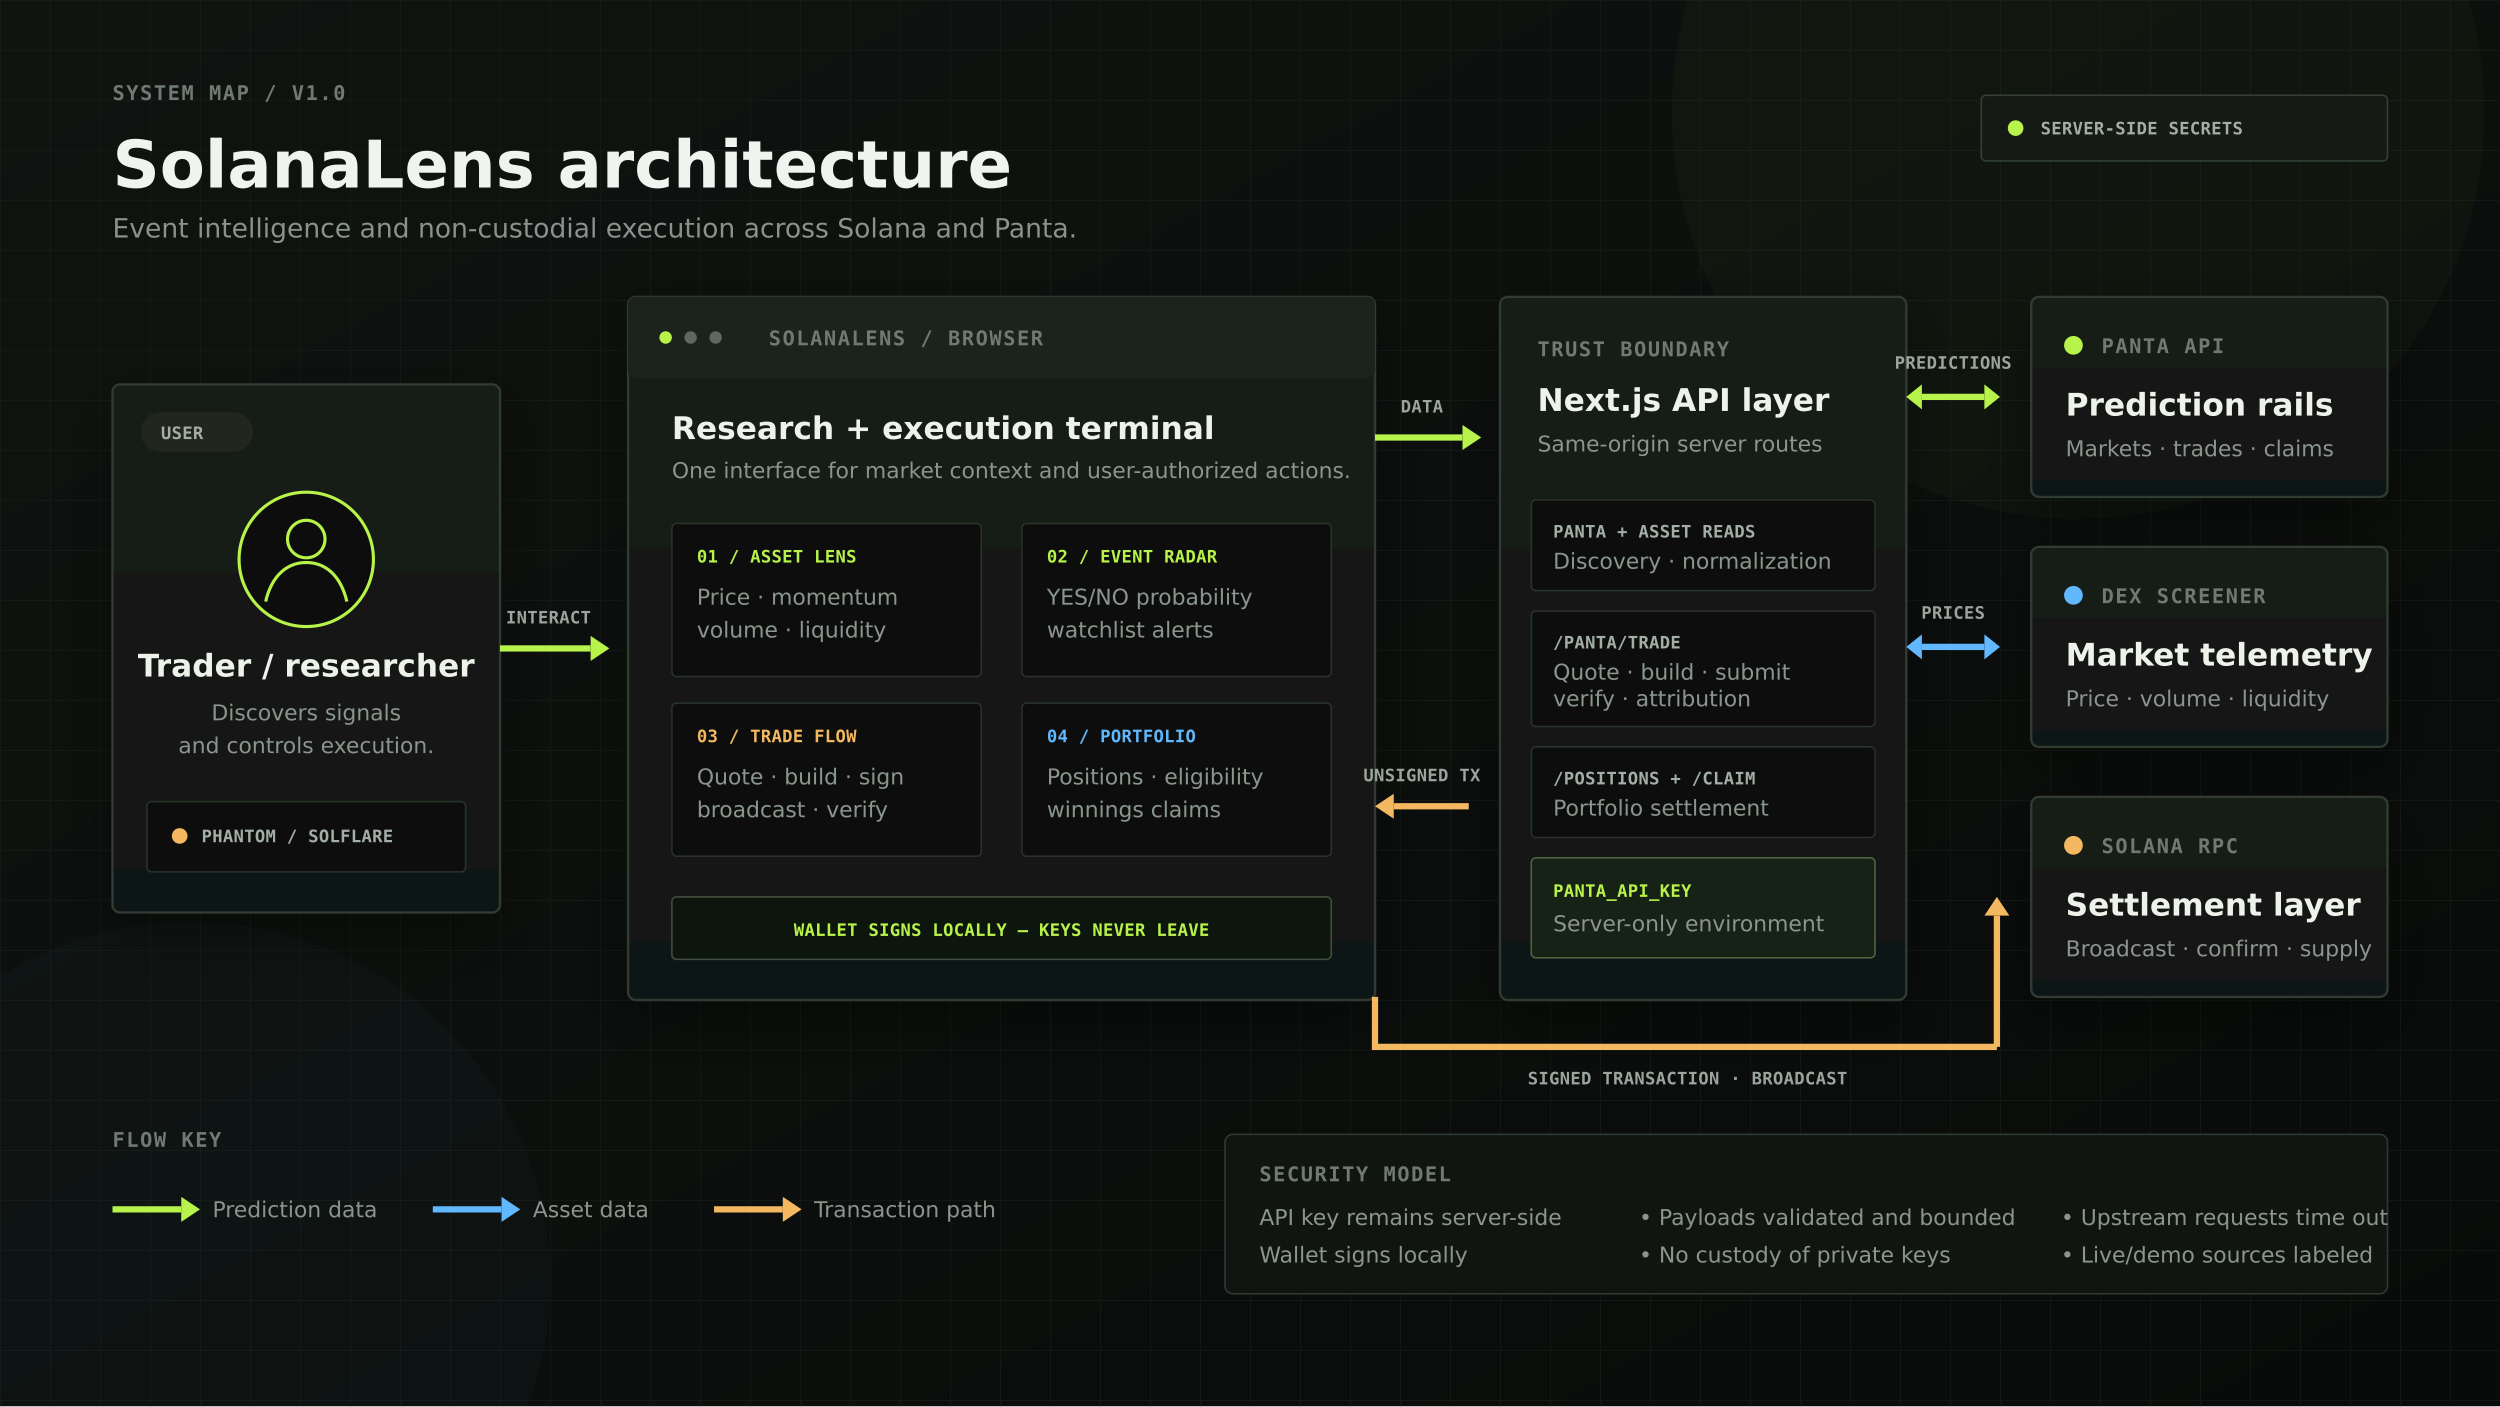
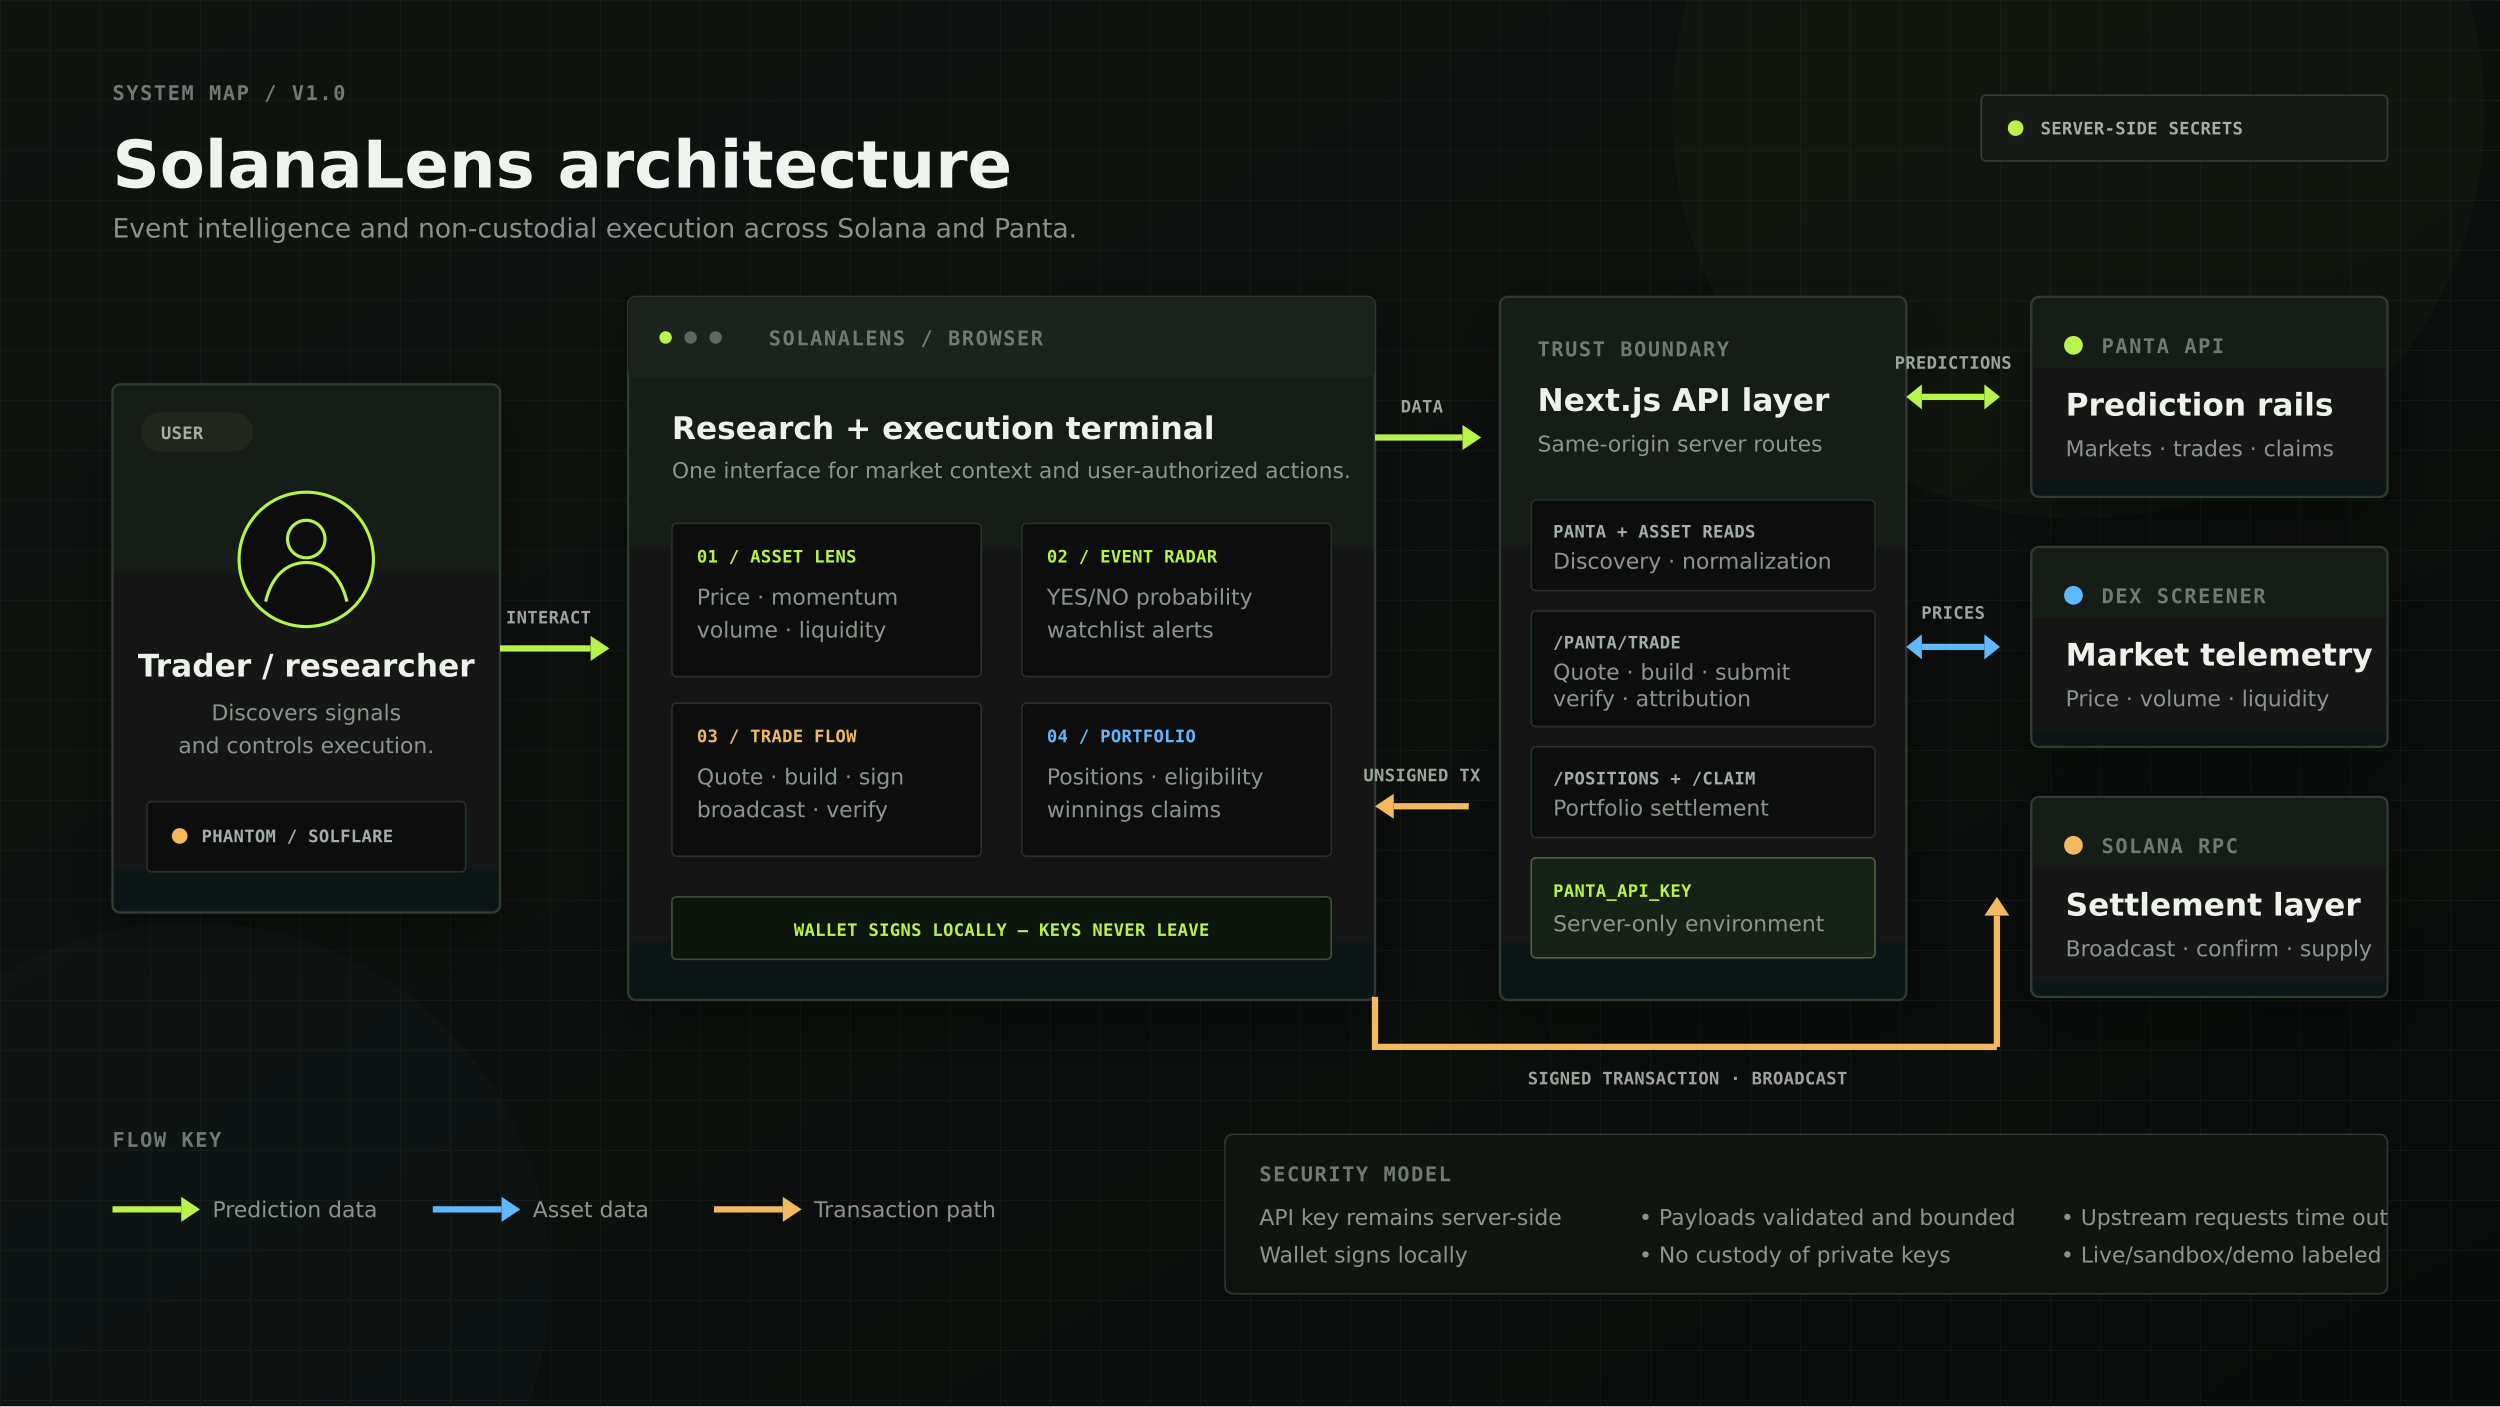
<svg xmlns="http://www.w3.org/2000/svg" width="1600" height="900" viewBox="0 0 1600 900" role="img" aria-labelledby="title description">
  <defs>
    <linearGradient id="bg" x1="0" y1="0" x2="1" y2="1">
      <stop offset="0" stop-color="#101310" />
      <stop offset="1" stop-color="#080b09" />
    </linearGradient>
    <pattern id="grid" width="32" height="32" patternUnits="userSpaceOnUse">
      <path d="M 32 0 L 0 0 0 32" fill="none" stroke="#1d241e" stroke-width="1" />
    </pattern>
    <linearGradient id="panel" x1="0" y1="0" x2="0" y2="1">
      <stop offset="0" stop-color="#171c18" />
      <stop offset="1" stop-color="#111512" />
    </linearGradient>
    <filter id="shadow" x="-30%" y="-30%" width="160%" height="160%">
      <feDropShadow dx="0" dy="16" stdDeviation="20" flood-color="#000000" flood-opacity=".34" />
    </filter>
    <marker id="arrow-green" viewBox="0 0 10 10" refX="9" refY="5" markerWidth="7" markerHeight="7" orient="auto-start-reverse">
      <path d="M 0 0 L 10 5 L 0 10 z" fill="#b7f34a" />
    </marker>
    <marker id="arrow-blue" viewBox="0 0 10 10" refX="9" refY="5" markerWidth="7" markerHeight="7" orient="auto-start-reverse">
      <path d="M 0 0 L 10 5 L 0 10 z" fill="#61b8ff" />
    </marker>
    <marker id="arrow-gold" viewBox="0 0 10 10" refX="9" refY="5" markerWidth="7" markerHeight="7" orient="auto-start-reverse">
      <path d="M 0 0 L 10 5 L 0 10 z" fill="#f4b860" />
    </marker>
    <style>
      .label { fill:#707a72; font-family:'DejaVu Sans Mono',monospace; font-size:13px; font-weight:700; letter-spacing:1px; }
      .title { fill:#f1f4ee; font-family:'DejaVu Sans',sans-serif; font-size:42px; font-weight:700; }
      .subtitle { fill:#89938b; font-family:'DejaVu Sans',sans-serif; font-size:17px; font-weight:400; }
      .node-title { fill:#edf2ea; font-family:'DejaVu Sans',sans-serif; font-size:20px; font-weight:700; }
      .node-copy { fill:#8b958d; font-family:'DejaVu Sans',sans-serif; font-size:14px; font-weight:400; }
      .chip { fill:#a4aea6; font-family:'DejaVu Sans Mono',monospace; font-size:11px; font-weight:700; letter-spacing:.2px; }
      .accent-green { fill:#b7f34a; }
      .accent-blue { fill:#61b8ff; }
      .accent-gold { fill:#f4b860; }
      .flow-label { fill:#9ba59d; font-family:'DejaVu Sans Mono',monospace; font-size:11px; font-weight:700; letter-spacing:.2px; }
      .panel { fill:url(#panel); stroke:#303a32; stroke-width:1.5; }
      .inner { fill:#0d110e; stroke:#29312b; stroke-width:1; }
      .green { stroke:#b7f34a; }
      .blue { stroke:#61b8ff; }
      .gold { stroke:#f4b860; }
      .flow { fill:none; stroke-width:2.5; stroke-linecap:round; stroke-linejoin:round; }
      .dash { stroke-dasharray:7 8; }
    </style>
  </defs>
  <rect width="1600" height="900" fill="url(#bg)" />
  <rect width="1600" height="900" fill="url(#grid)" opacity=".62" />
  <circle cx="1330" cy="72" r="260" fill="#b7f34a" opacity=".025" />
  <circle cx="122" cy="820" r="230" fill="#61b8ff" opacity=".025" />
  <g transform="translate(72 64)">
    <text class="label">SYSTEM MAP / V1.0</text>
    <text class="title" y="56">SolanaLens architecture</text>
    <text class="subtitle" y="88">Event intelligence and non-custodial execution across Solana and Panta.</text>
  </g>
  <g transform="translate(1268 61)">
    <rect width="260" height="42" rx="3" fill="#151a16" stroke="#344038" />
    <circle cx="22" cy="21" r="5" fill="#b7f34a" />
    <text class="chip" x="38" y="25">SERVER-SIDE SECRETS</text>
  </g>
  <g transform="translate(72 246)" filter="url(#shadow)">
    <rect class="panel" width="248" height="338" rx="5" />
    <rect x="18" y="18" width="72" height="25" rx="12.5" fill="#20271f" />
    <text class="chip" x="31" y="35">USER</text>
    <circle cx="124" cy="112" r="43" fill="#0d110e" stroke="#b7f34a" stroke-width="2" />
    <circle cx="124" cy="99" r="12" fill="none" stroke="#b7f34a" stroke-width="2" />
    <path d="M98 139c4-17 14-25 26-25s22 8 26 25" fill="none" stroke="#b7f34a" stroke-width="2" />
    <text class="node-title" x="124" y="187" text-anchor="middle">Trader / researcher</text>
    <text class="node-copy" x="124" y="215" text-anchor="middle">Discovers signals</text>
    <text class="node-copy" x="124" y="236" text-anchor="middle">and controls execution.</text>
    <rect class="inner" x="22" y="267" width="204" height="45" rx="3" />
    <circle cx="43" cy="289" r="5" fill="#f4b860" />
    <text class="chip" x="57" y="293">PHANTOM / SOLFLARE</text>
  </g>
  <g transform="translate(402 190)" filter="url(#shadow)">
    <rect class="panel" width="478" height="450" rx="5" />
    <rect x="0" y="0" width="478" height="52" rx="5" fill="#1a201b" />
    <circle cx="24" cy="26" r="4" fill="#b7f34a" />
    <circle cx="40" cy="26" r="4" fill="#5d675f" />
    <circle cx="56" cy="26" r="4" fill="#5d675f" />
    <text class="label" x="90" y="31">SOLANALENS / BROWSER</text>
    <text class="node-title" x="28" y="91">Research + execution terminal</text>
    <text class="node-copy" x="28" y="116">One interface for market context and user-authorized actions.</text>
    <g transform="translate(28 145)">
      <rect class="inner" width="198" height="98" rx="3" />
      <text class="chip" x="16" y="25" style="fill:#b7f34a">01 / ASSET LENS</text>
      <text class="node-copy" x="16" y="52">Price · momentum</text>
      <text class="node-copy" x="16" y="73">volume · liquidity</text>
    </g>
    <g transform="translate(252 145)">
      <rect class="inner" width="198" height="98" rx="3" />
      <text class="chip" x="16" y="25" style="fill:#b7f34a">02 / EVENT RADAR</text>
      <text class="node-copy" x="16" y="52">YES/NO probability</text>
      <text class="node-copy" x="16" y="73">watchlist alerts</text>
    </g>
    <g transform="translate(28 260)">
      <rect class="inner" width="198" height="98" rx="3" />
      <text class="chip" x="16" y="25" style="fill:#f4b860">03 / TRADE FLOW</text>
      <text class="node-copy" x="16" y="52">Quote · build · sign</text>
      <text class="node-copy" x="16" y="73">broadcast · verify</text>
    </g>
    <g transform="translate(252 260)">
      <rect class="inner" width="198" height="98" rx="3" />
      <text class="chip" x="16" y="25" style="fill:#61b8ff">04 / PORTFOLIO</text>
      <text class="node-copy" x="16" y="52">Positions · eligibility</text>
      <text class="node-copy" x="16" y="73">winnings claims</text>
    </g>
    <rect x="28" y="384" width="422" height="40" rx="3" fill="#111611" stroke="#40503b" />
    <text class="chip" x="239" y="409" text-anchor="middle" style="fill:#b7f34a">WALLET SIGNS LOCALLY — KEYS NEVER LEAVE</text>
  </g>
  <g transform="translate(960 190)" filter="url(#shadow)">
    <rect class="panel" width="260" height="450" rx="5" />
    <text class="label" x="24" y="38">TRUST BOUNDARY</text>
    <text class="node-title" x="24" y="73">Next.js API layer</text>
    <text class="node-copy" x="24" y="99">Same-origin server routes</text>
    <g transform="translate(20 130)">
      <rect class="inner" width="220" height="58" rx="3" />
      <text class="chip" x="14" y="24">PANTA + ASSET READS</text>
      <text class="node-copy" x="14" y="44">Discovery · normalization</text>
    </g>
    <g transform="translate(20 201)">
      <rect class="inner" width="220" height="74" rx="3" />
      <text class="chip" x="14" y="24">/PANTA/TRADE</text>
      <text class="node-copy" x="14" y="44">Quote · build · submit</text>
      <text class="node-copy" x="14" y="61">verify · attribution</text>
    </g>
    <g transform="translate(20 288)">
      <rect class="inner" width="220" height="58" rx="3" />
      <text class="chip" x="14" y="24">/POSITIONS + /CLAIM</text>
      <text class="node-copy" x="14" y="44">Portfolio settlement</text>
    </g>
    <g transform="translate(20 359)">
      <rect width="220" height="64" rx="3" fill="#182016" stroke="#526341" />
      <text class="chip" x="14" y="25" style="fill:#b7f34a">PANTA_API_KEY</text>
      <text class="node-copy" x="14" y="47">Server-only environment</text>
    </g>
  </g>
  <g transform="translate(1300 190)">
    <rect class="panel" width="228" height="128" rx="5" filter="url(#shadow)" />
    <circle cx="27" cy="31" r="6" fill="#b7f34a" />
    <text class="label" x="45" y="36">PANTA API</text>
    <text class="node-title" x="22" y="76">Prediction rails</text>
    <text class="node-copy" x="22" y="102">Markets · trades · claims</text>
  </g>
  <g transform="translate(1300 350)">
    <rect class="panel" width="228" height="128" rx="5" filter="url(#shadow)" />
    <circle cx="27" cy="31" r="6" fill="#61b8ff" />
    <text class="label" x="45" y="36">DEX SCREENER</text>
    <text class="node-title" x="22" y="76">Market telemetry</text>
    <text class="node-copy" x="22" y="102">Price · volume · liquidity</text>
  </g>
  <g transform="translate(1300 510)">
    <rect class="panel" width="228" height="128" rx="5" filter="url(#shadow)" />
    <circle cx="27" cy="31" r="6" fill="#f4b860" />
    <text class="label" x="45" y="36">SOLANA RPC</text>
    <text class="node-title" x="22" y="76">Settlement layer</text>
    <text class="node-copy" x="22" y="102">Broadcast · confirm · supply</text>
  </g>
  <rect x="320" y="413" width="58" height="4" fill="#b7f34a" />
  <path d="M378 407l12 8-12 8z" fill="#b7f34a" />
  <text class="flow-label" x="351" y="399" text-anchor="middle">INTERACT</text>
  <rect x="880" y="278" width="56" height="4" fill="#b7f34a" />
  <path d="M936 272l12 8-12 8z" fill="#b7f34a" />
  <text class="flow-label" x="910" y="264" text-anchor="middle">DATA</text>
  <rect x="892" y="514" width="48" height="4" fill="#f4b860" />
  <path d="M892 508l-12 8 12 8z" fill="#f4b860" />
  <text class="flow-label" x="910" y="500" text-anchor="middle">UNSIGNED TX</text>
  <rect x="1230" y="252" width="40" height="4" fill="#b7f34a" />
  <path d="M1230 246l-10 8 10 8zM1270 246l10 8-10 8z" fill="#b7f34a" />
  <text class="flow-label" x="1250" y="236" text-anchor="middle">PREDICTIONS</text>
  <rect x="1230" y="412" width="40" height="4" fill="#61b8ff" />
  <path d="M1230 406l-10 8 10 8zM1270 406l10 8-10 8z" fill="#61b8ff" />
  <text class="flow-label" x="1250" y="396" text-anchor="middle">PRICES</text>
  <rect x="878" y="638" width="4" height="34" fill="#f4b860" />
  <rect x="880" y="668" width="398" height="4" fill="#f4b860" />
  <rect x="1276" y="586" width="4" height="84" fill="#f4b860" />
  <path d="M1270 586l8-12 8 12z" fill="#f4b860" />
  <text class="flow-label" x="1080" y="694" text-anchor="middle">SIGNED TRANSACTION · BROADCAST</text>
  <g transform="translate(72 734)">
    <text class="label">FLOW KEY</text>
    <rect x="0" y="38" width="44" height="4" fill="#b7f34a" />
    <path d="M44 32l12 8-12 8z" fill="#b7f34a" />
    <text class="node-copy" x="64" y="45">Prediction data</text>
    <rect x="205" y="38" width="44" height="4" fill="#61b8ff" />
    <path d="M249 32l12 8-12 8z" fill="#61b8ff" />
    <text class="node-copy" x="269" y="45">Asset data</text>
    <rect x="385" y="38" width="44" height="4" fill="#f4b860" />
    <path d="M429 32l12 8-12 8z" fill="#f4b860" />
    <text class="node-copy" x="449" y="45">Transaction path</text>
  </g>
  <g transform="translate(784 726)">
    <rect width="744" height="102" rx="5" fill="#101511" stroke="#303a32" />
    <text class="label" x="22" y="30">SECURITY MODEL</text>
    <text class="node-copy" x="22" y="58">API key remains server-side</text>
    <text class="node-copy" x="265" y="58">•  Payloads validated and bounded</text>
    <text class="node-copy" x="535" y="58">•  Upstream requests time out</text>
    <text class="node-copy" x="22" y="82">Wallet signs locally</text>
    <text class="node-copy" x="265" y="82">•  No custody of private keys</text>
-     <text class="node-copy" x="535" y="82">•  Live/demo sources labeled</text>
+     <text class="node-copy" x="535" y="82">•  Live/sandbox/demo labeled</text>
  </g>
</svg>
